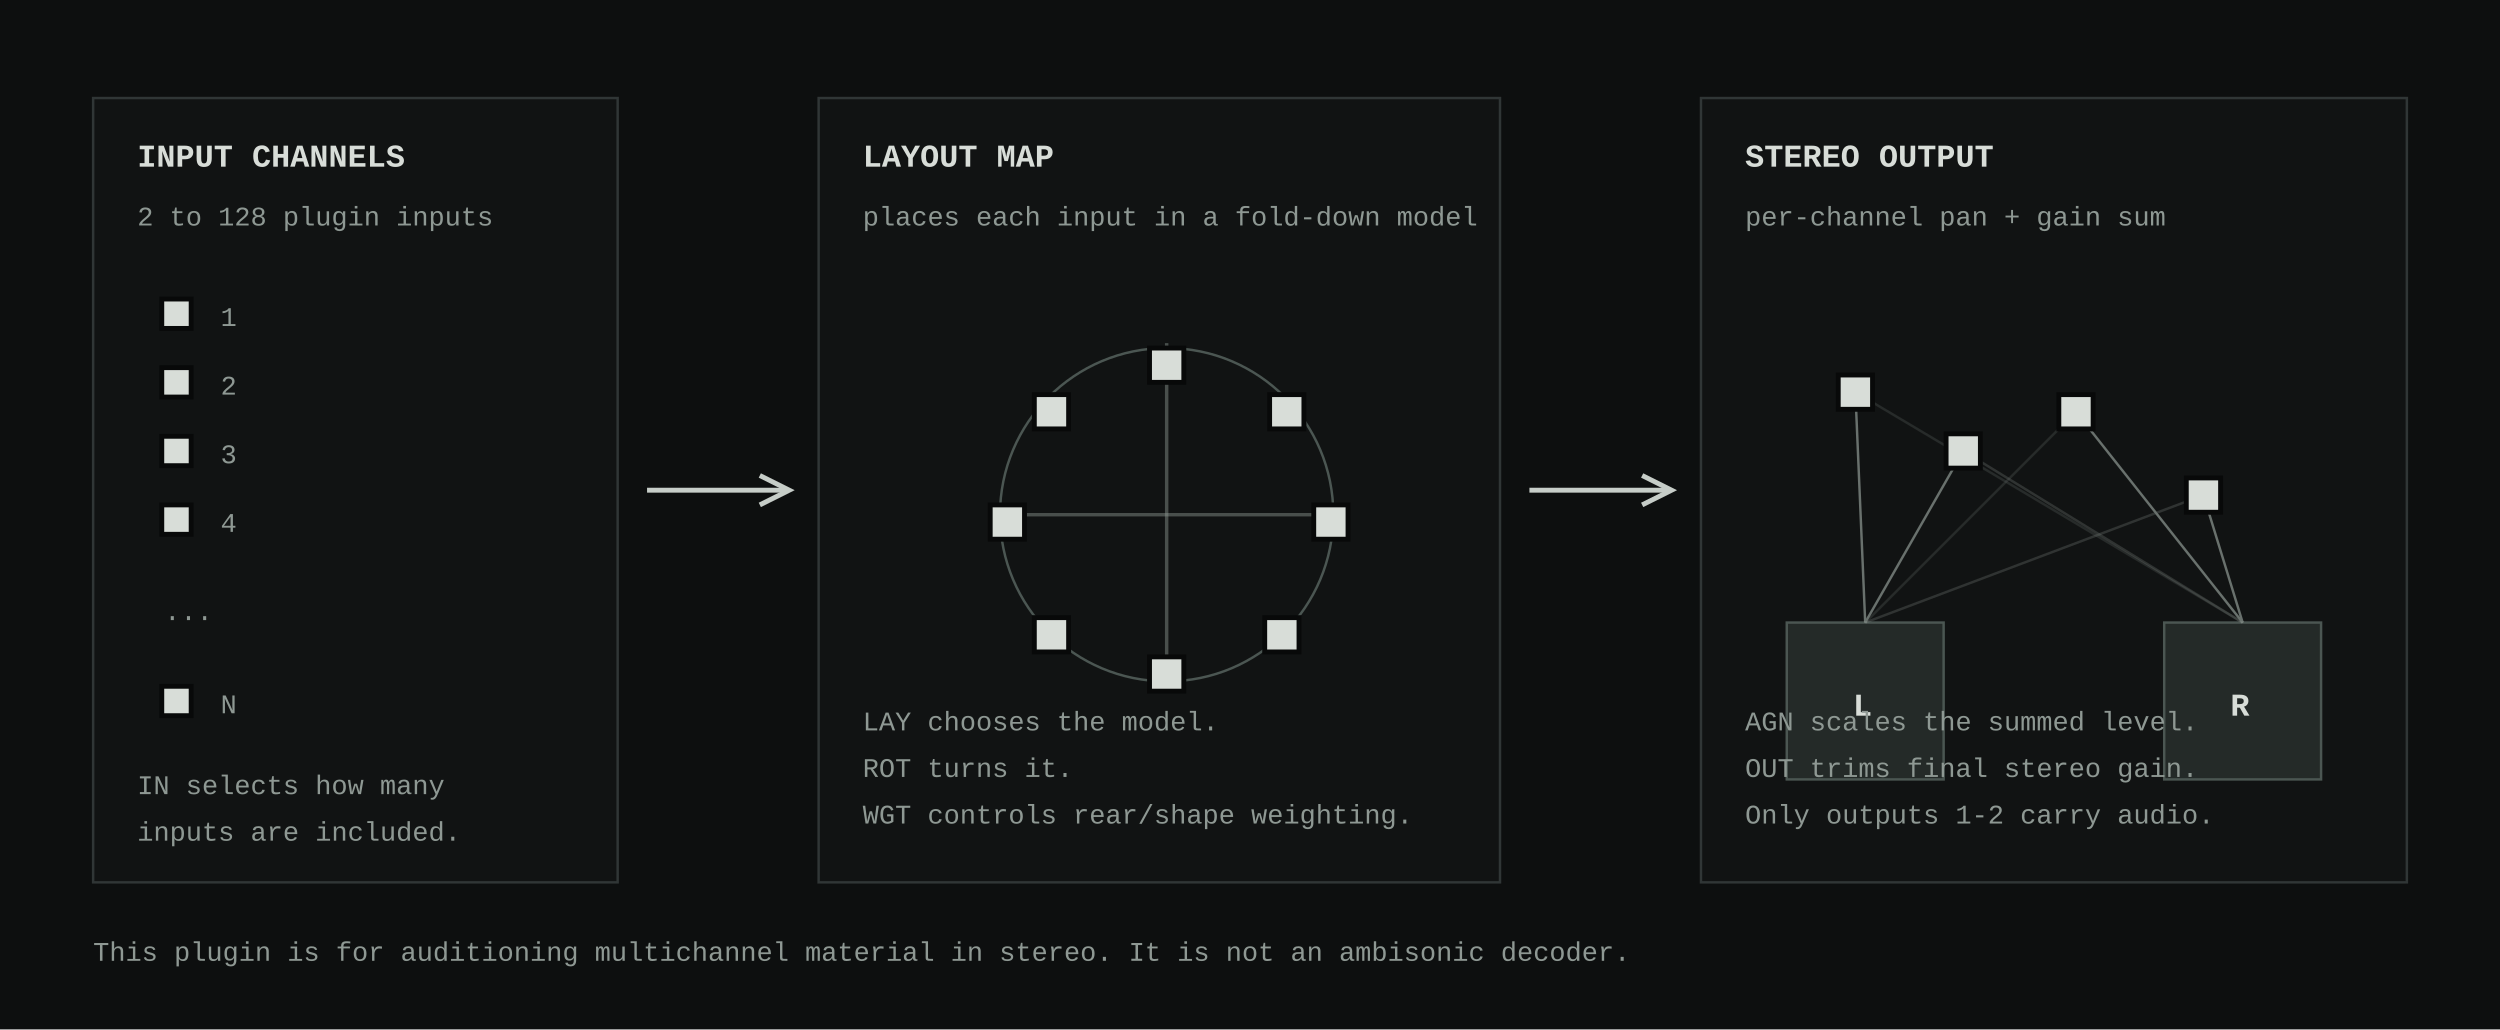
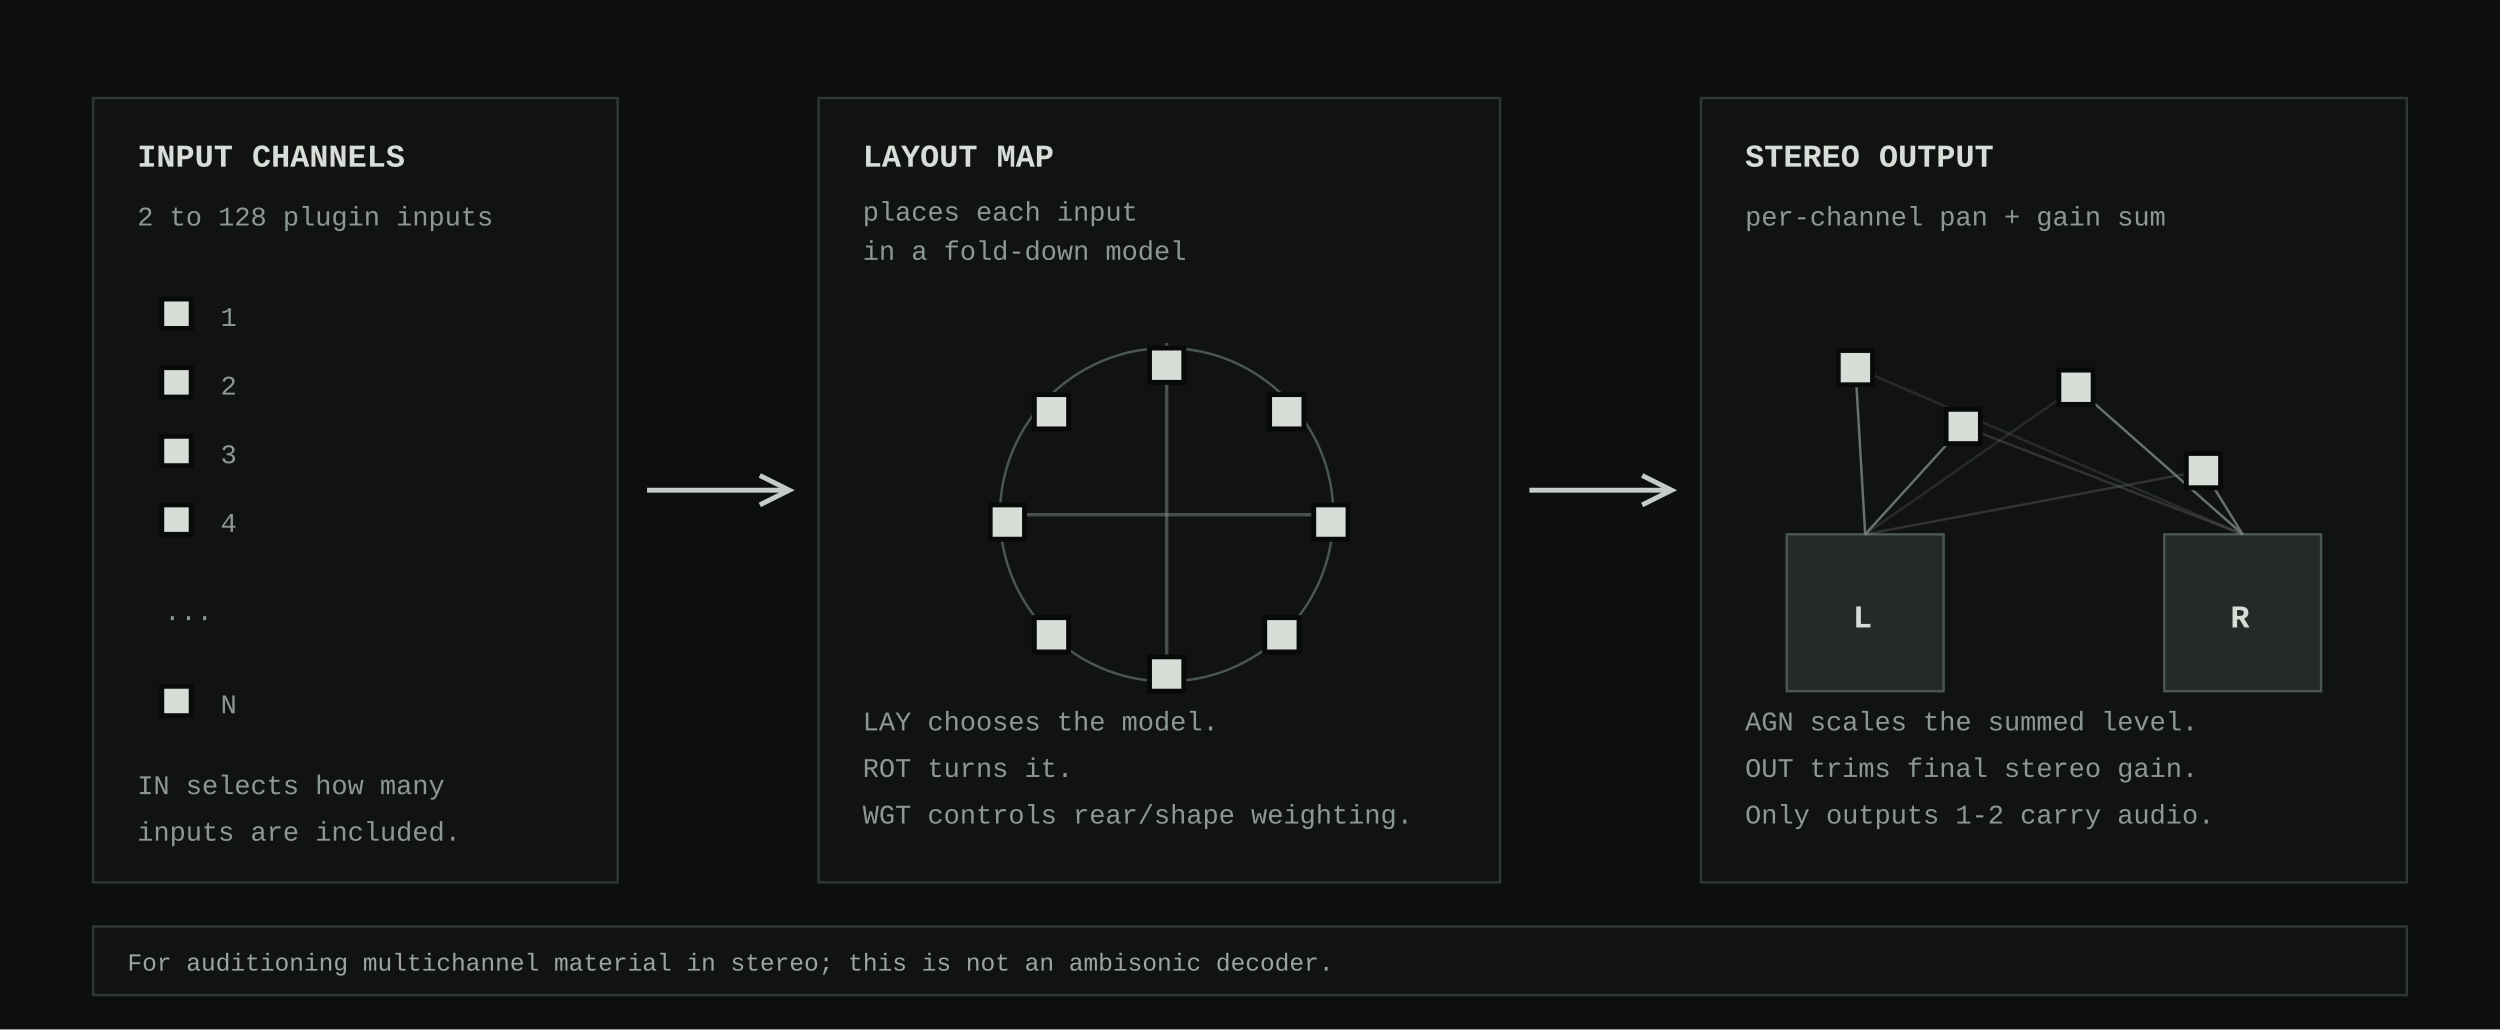
<svg xmlns="http://www.w3.org/2000/svg" viewBox="0 0 1020 420" role="img" aria-labelledby="title desc">
  <rect width="1020" height="420" fill="#0d0f0f" />
  <style>
-     text{font-family:Menlo,Monaco,'Courier New',monospace;letter-spacing:0;fill:#c6cdc8}.h{fill:#d8ddd8;font-weight:700;font-size:13px}.s{fill:#8e9893;font-size:11px}.b{fill:#111313;stroke:#303636;stroke-width:1}.l{stroke:#8e9893;stroke-width:1.4;fill:none}.a{stroke:#c6cdc8;stroke-width:2;fill:none}.p{fill:#d8ddd8;stroke:#080909;stroke-width:2}.m{fill:#242a28;stroke:#4b5652;stroke-width:1}
+     text{font-family:Menlo,Monaco,'Courier New',monospace;letter-spacing:0;fill:#c6cdc8}.h{fill:#d8ddd8;font-weight:700;font-size:13px}.s{fill:#8e9893;font-size:11px}.note{fill:#111313;stroke:#303636;stroke-width:1}.noteText{fill:#9ca5a1;font-size:10px}.b{fill:#111313;stroke:#303636;stroke-width:1}.l{stroke:#8e9893;stroke-width:1.4;fill:none}.a{stroke:#c6cdc8;stroke-width:2;fill:none}.p{fill:#d8ddd8;stroke:#080909;stroke-width:2}.m{fill:#242a28;stroke:#4b5652;stroke-width:1}
  </style>
  <g transform="translate(38 40)">
    <rect class="b" x="0" y="0" width="214" height="320" />
    <text class="h" x="18" y="28">INPUT CHANNELS</text>
    <text class="s" x="18" y="52">2 to 128 plugin inputs</text>
    <g transform="translate(28 82)">
      <rect class="p" x="0" y="0" width="12" height="12" />
      <text class="s" x="24" y="11">1</text>
      <rect class="p" x="0" y="28" width="12" height="12" />
      <text class="s" x="24" y="39">2</text>
      <rect class="p" x="0" y="56" width="12" height="12" />
      <text class="s" x="24" y="67">3</text>
      <rect class="p" x="0" y="84" width="12" height="12" />
      <text class="s" x="24" y="95">4</text>
      <text class="s" x="1" y="131">...</text>
      <rect class="p" x="0" y="158" width="12" height="12" />
      <text class="s" x="24" y="169">N</text>
    </g>
    <text class="s" x="18" y="284">IN selects how many</text>
    <text class="s" x="18" y="303">inputs are included.</text>
  </g>
  <path class="a" d="M264 200 H320" />
  <path class="a" d="M310 194 L322 200 L310 206" />
  <g transform="translate(334 40)">
    <rect class="b" x="0" y="0" width="278" height="320" />
    <text class="h" x="18" y="28">LAYOUT MAP</text>
-     <text class="s" x="18" y="52">places each input in a fold-down model</text>
+     <text class="s" x="18" y="50">places each input</text>
+     <text class="s" x="18" y="66">in a fold-down model</text>
    <g transform="translate(70 98)">
      <circle cx="72" cy="72" r="68" fill="none" stroke="#4b5652" stroke-width="1" />
      <line class="l" x1="72" y1="2" x2="72" y2="142" opacity=".45" />
      <line class="l" x1="2" y1="72" x2="142" y2="72" opacity=".45" />
      <rect class="p" x="65" y="4" width="14" height="14" />
      <rect class="p" x="114" y="23" width="14" height="14" />
      <rect class="p" x="132" y="68" width="14" height="14" />
      <rect class="p" x="112" y="114" width="14" height="14" />
      <rect class="p" x="65" y="130" width="14" height="14" />
      <rect class="p" x="18" y="114" width="14" height="14" />
      <rect class="p" x="0" y="68" width="14" height="14" />
      <rect class="p" x="18" y="23" width="14" height="14" />
    </g>
    <text class="s" x="18" y="258">LAY chooses the model.</text>
    <text class="s" x="18" y="277">ROT turns it.</text>
    <text class="s" x="18" y="296">WGT controls rear/shape weighting.</text>
  </g>
  <path class="a" d="M624 200 H680" />
  <path class="a" d="M670 194 L682 200 L670 206" />
  <g transform="translate(694 40)">
    <rect class="b" x="0" y="0" width="288" height="320" />
    <text class="h" x="18" y="28">STEREO OUTPUT</text>
    <text class="s" x="18" y="52">per-channel pan + gain sum</text>
-     <g transform="translate(35 92)">
-       <rect class="m" x="0" y="122" width="64" height="64" />
-       <text class="h" x="27" y="160">L</text>
-       <rect class="m" x="154" y="122" width="64" height="64" />
-       <text class="h" x="181" y="160">R</text>
+     <g transform="translate(35 82)">
+       <rect class="m" x="0" y="96" width="64" height="64" />
+       <text class="h" x="27" y="134">L</text>
+       <rect class="m" x="154" y="96" width="64" height="64" />
+       <text class="h" x="181" y="134">R</text>
      <g stroke="#8e9893" stroke-width="1" opacity=".7">
-         <line x1="28" y1="28" x2="32" y2="122" />
-         <line x1="72" y1="52" x2="32" y2="122" />
-         <line x1="118" y1="36" x2="186" y2="122" />
-         <line x1="170" y1="70" x2="186" y2="122" />
-         <line x1="28" y1="28" x2="186" y2="122" opacity=".25" />
-         <line x1="72" y1="52" x2="186" y2="122" opacity=".35" />
-         <line x1="118" y1="36" x2="32" y2="122" opacity=".25" />
-         <line x1="170" y1="70" x2="32" y2="122" opacity=".35" />
+         <line x1="28" y1="28" x2="32" y2="96" />
+         <line x1="72" y1="52" x2="32" y2="96" />
+         <line x1="118" y1="36" x2="186" y2="96" />
+         <line x1="170" y1="70" x2="186" y2="96" />
+         <line x1="28" y1="28" x2="186" y2="96" opacity=".25" />
+         <line x1="72" y1="52" x2="186" y2="96" opacity=".35" />
+         <line x1="118" y1="36" x2="32" y2="96" opacity=".25" />
+         <line x1="170" y1="70" x2="32" y2="96" opacity=".35" />
      </g>
      <rect class="p" x="21" y="21" width="14" height="14" />
      <rect class="p" x="65" y="45" width="14" height="14" />
      <rect class="p" x="111" y="29" width="14" height="14" />
      <rect class="p" x="163" y="63" width="14" height="14" />
    </g>
    <text class="s" x="18" y="258">AGN scales the summed level.</text>
    <text class="s" x="18" y="277">OUT trims final stereo gain.</text>
    <text class="s" x="18" y="296">Only outputs 1-2 carry audio.</text>
  </g>
-   <text class="s" x="38" y="392">This plugin is for auditioning multichannel material in stereo. It is not an ambisonic decoder.</text>
+   <rect class="note" x="38" y="378" width="944" height="28" />
+   <text class="noteText" x="52" y="396">For auditioning multichannel material in stereo; this is not an ambisonic decoder.</text>
</svg>
